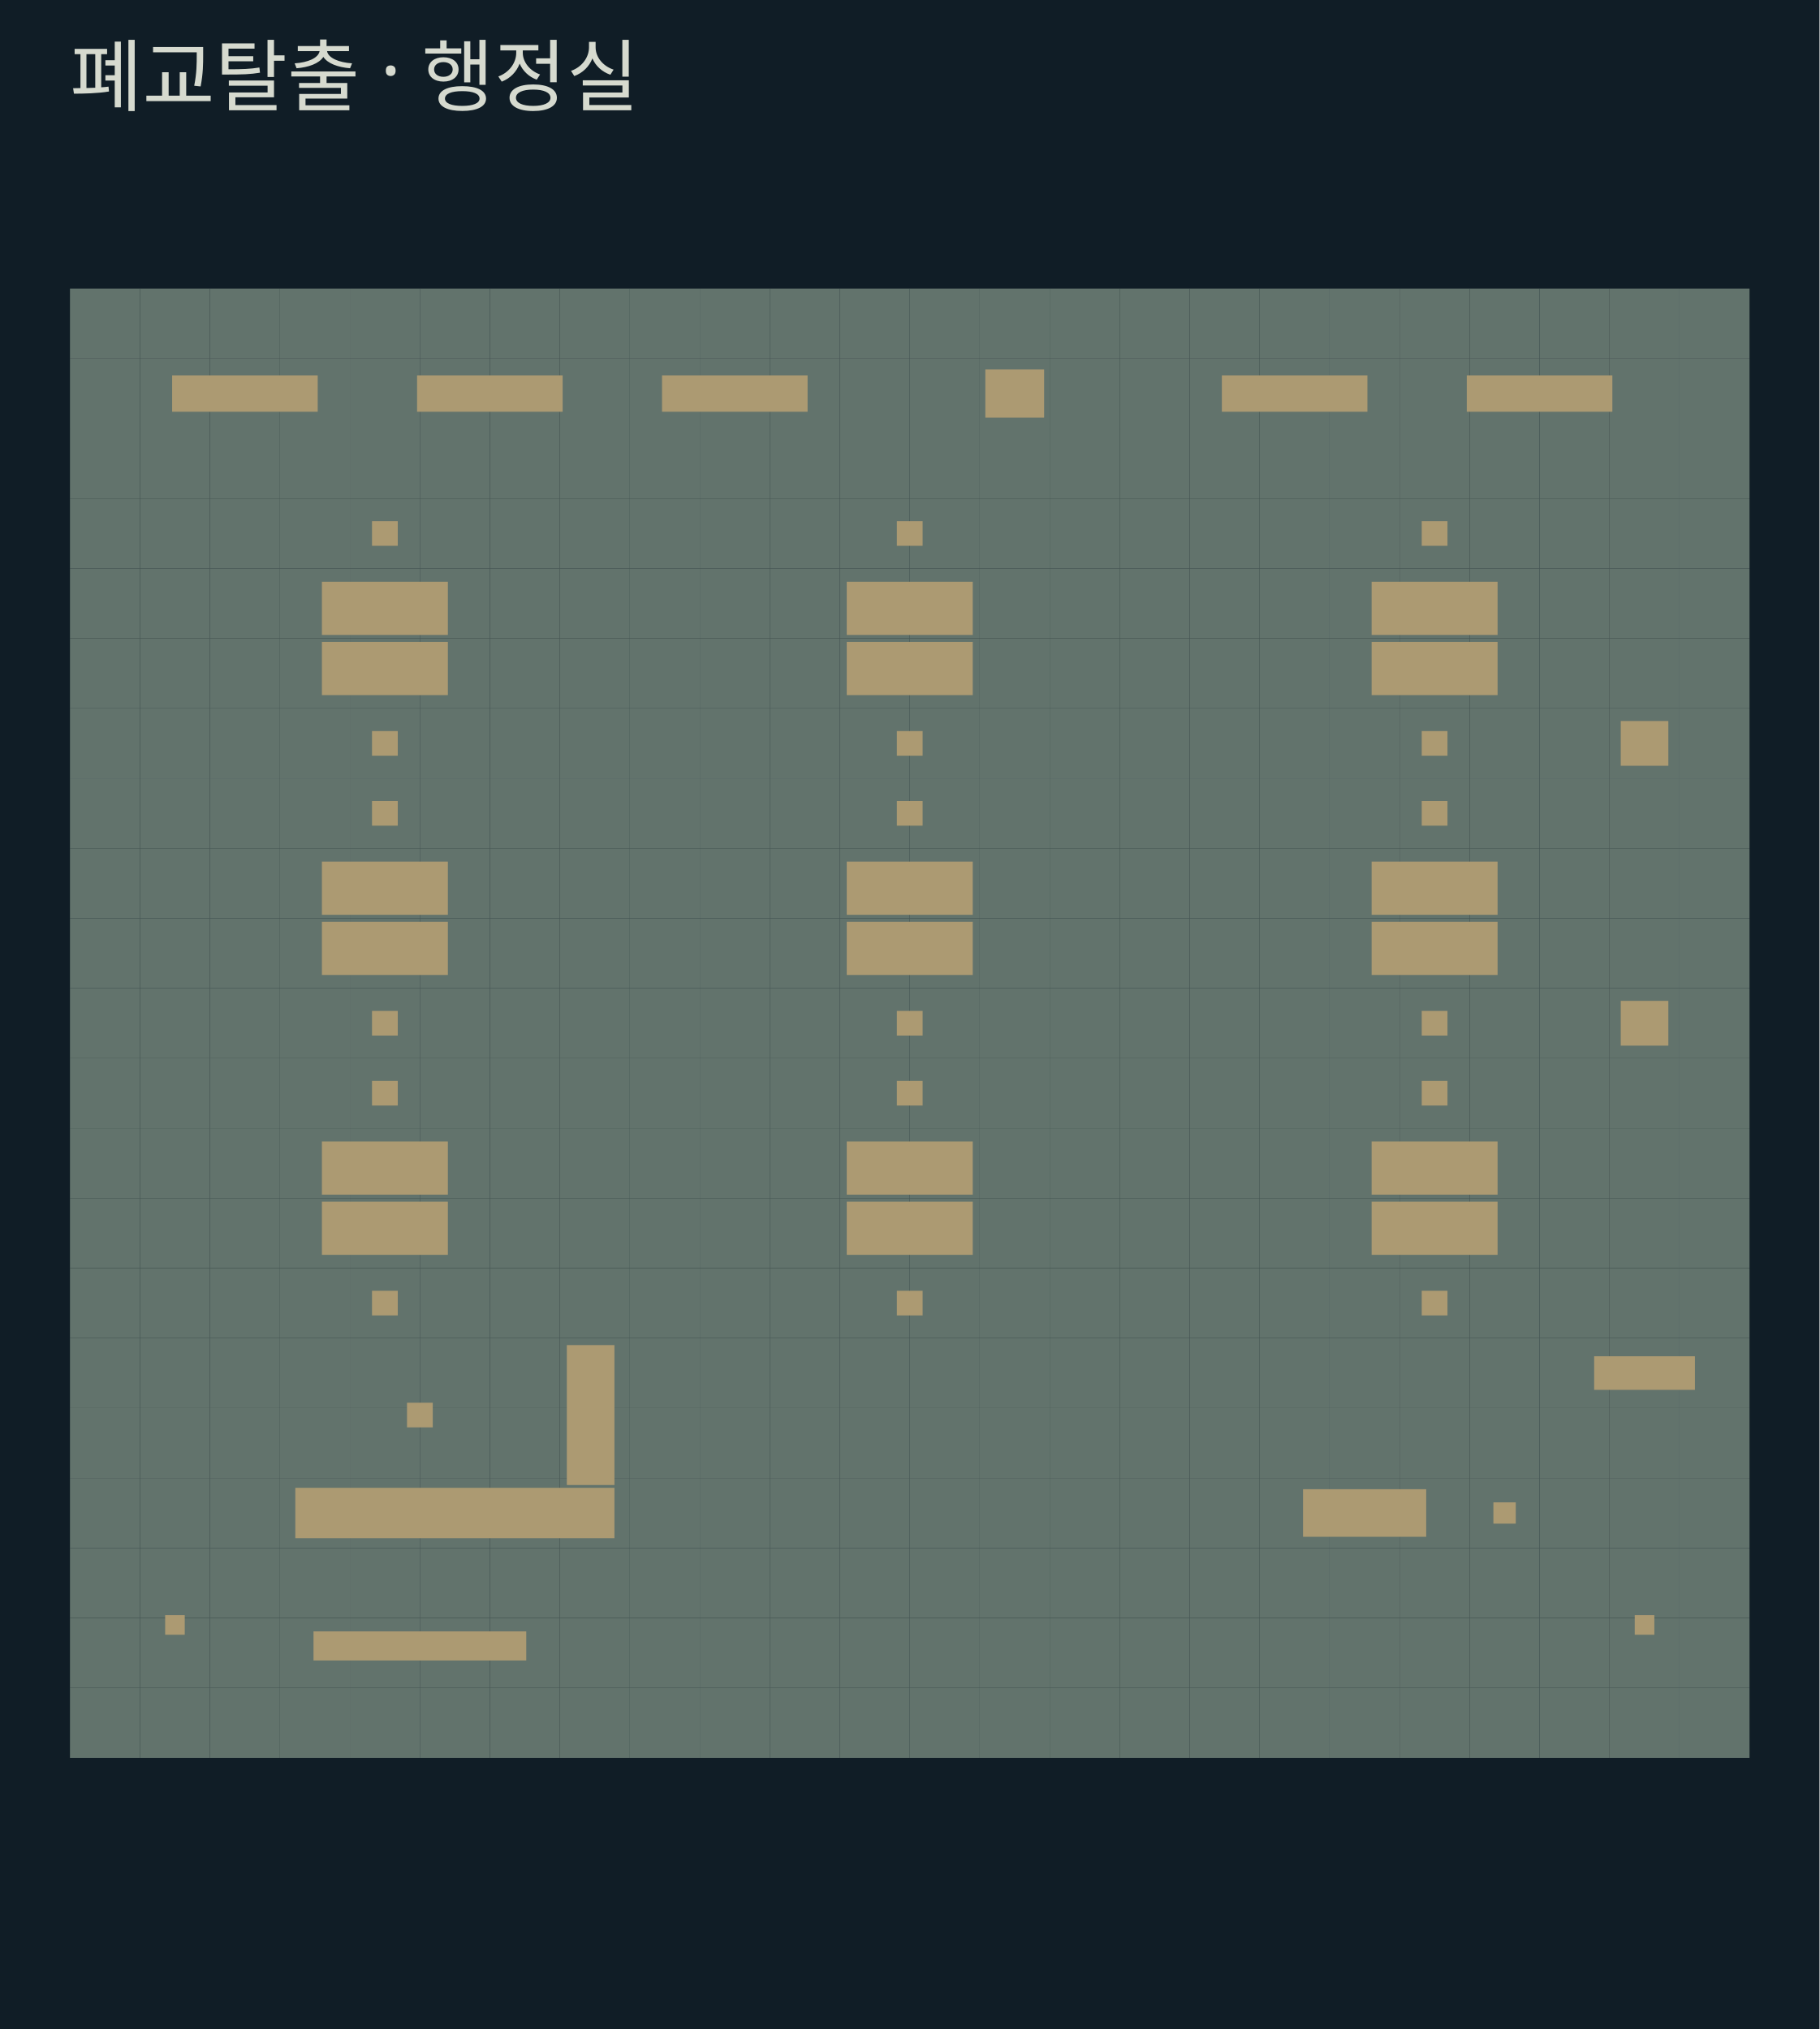
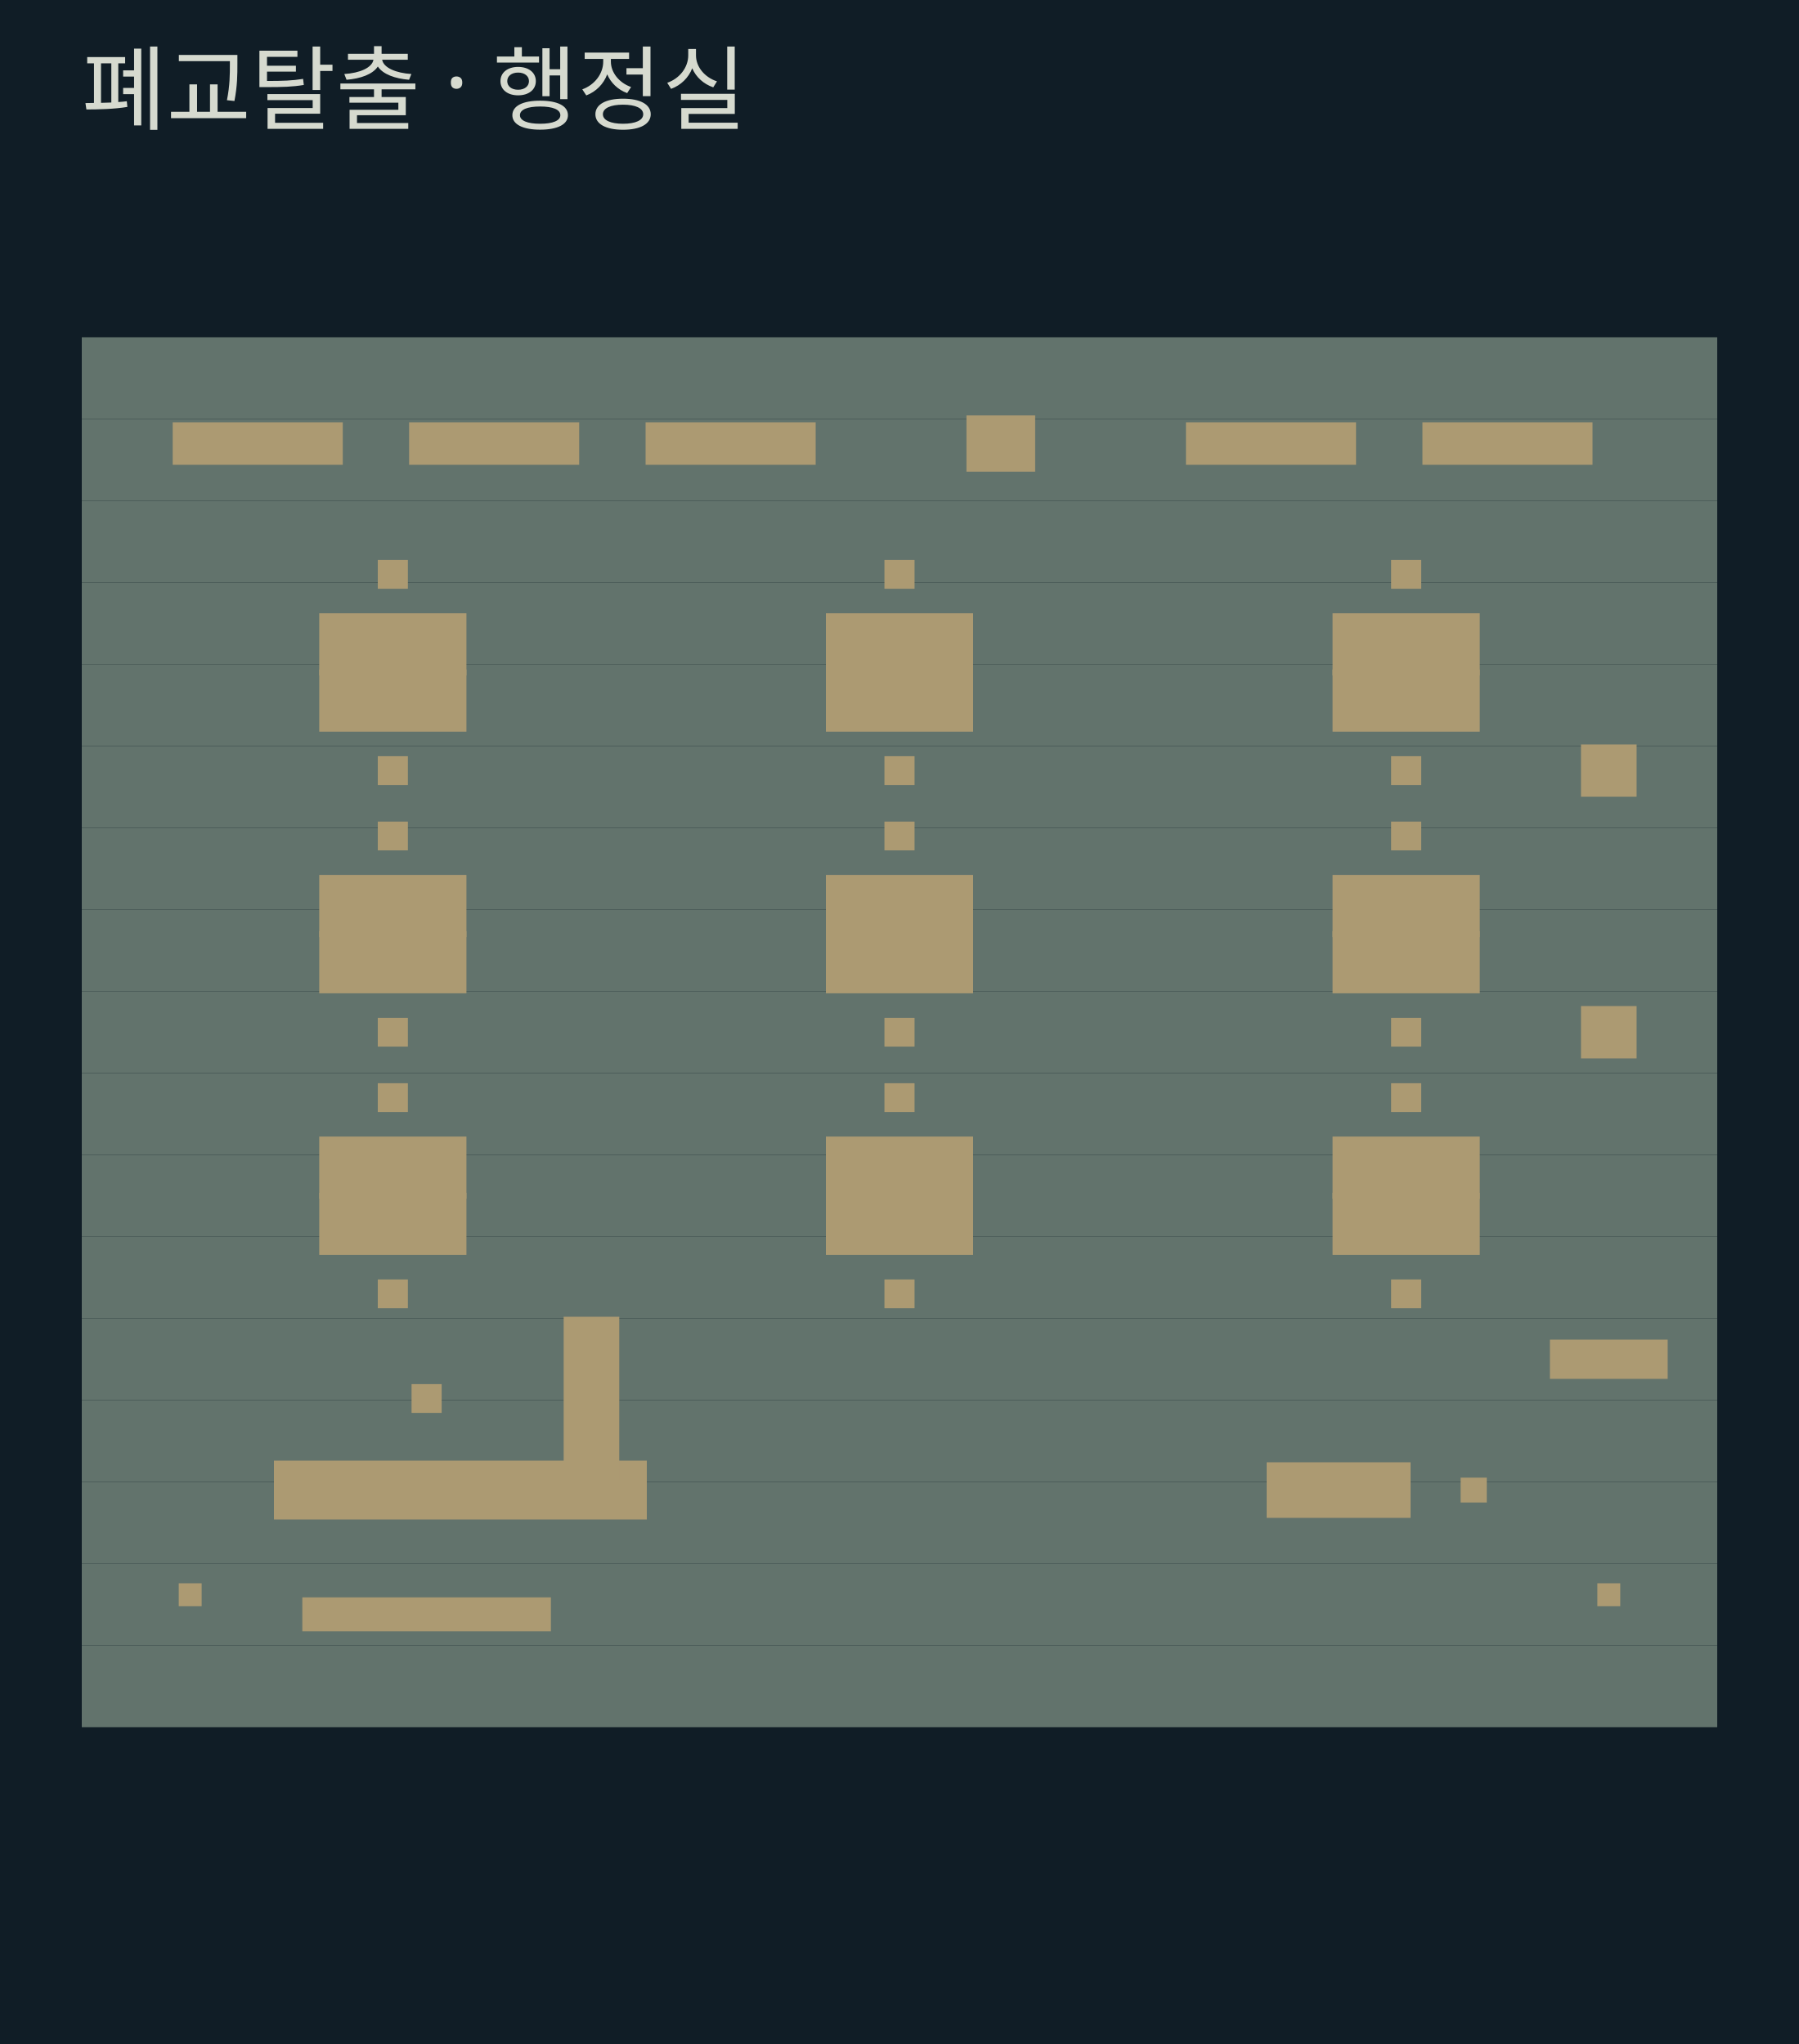
- <svg xmlns="http://www.w3.org/2000/svg" viewBox="0 0 416 464">
-   <rect width="416" height="464" fill="#101d26" />
+ <svg xmlns="http://www.w3.org/2000/svg" viewBox="0 0 352 400">
+   <rect width="352" height="400" fill="#101d26" />
  <style>text{font:10px sans-serif;fill:#d6dacf}</style>
  <text x="16" y="24" style="font-size:18px">폐교탈출 · 행정실</text>
-   <rect x="16" y="386" width="16" height="16" fill="#62736c" />
-   <rect x="16" y="370" width="16" height="16" fill="#62736c" />
-   <rect x="16" y="354" width="16" height="16" fill="#62736c" />
-   <rect x="16" y="338" width="16" height="16" fill="#62736c" />
  <rect x="16" y="322" width="16" height="16" fill="#62736c" />
  <rect x="16" y="306" width="16" height="16" fill="#62736c" />
  <rect x="16" y="290" width="16" height="16" fill="#62736c" />
  <rect x="16" y="274" width="16" height="16" fill="#62736c" />
  <rect x="16" y="258" width="16" height="16" fill="#62736c" />
  <rect x="16" y="242" width="16" height="16" fill="#62736c" />
  <rect x="16" y="226" width="16" height="16" fill="#62736c" />
  <rect x="16" y="210" width="16" height="16" fill="#62736c" />
  <rect x="16" y="194" width="16" height="16" fill="#62736c" />
  <rect x="16" y="178" width="16" height="16" fill="#62736c" />
  <rect x="16" y="162" width="16" height="16" fill="#62736c" />
  <rect x="16" y="146" width="16" height="16" fill="#62736c" />
  <rect x="16" y="130" width="16" height="16" fill="#62736c" />
  <rect x="16" y="114" width="16" height="16" fill="#62736c" />
  <rect x="16" y="98" width="16" height="16" fill="#62736c" />
  <rect x="16" y="82" width="16" height="16" fill="#62736c" />
  <rect x="16" y="66" width="16" height="16" fill="#62736c" />
-   <rect x="32" y="386" width="16" height="16" fill="#62736c" />
-   <rect x="32" y="370" width="16" height="16" fill="#62736c" />
-   <rect x="32" y="354" width="16" height="16" fill="#62736c" />
-   <rect x="32" y="338" width="16" height="16" fill="#62736c" />
  <rect x="32" y="322" width="16" height="16" fill="#62736c" />
  <rect x="32" y="306" width="16" height="16" fill="#62736c" />
  <rect x="32" y="290" width="16" height="16" fill="#62736c" />
  <rect x="32" y="274" width="16" height="16" fill="#62736c" />
  <rect x="32" y="258" width="16" height="16" fill="#62736c" />
  <rect x="32" y="242" width="16" height="16" fill="#62736c" />
  <rect x="32" y="226" width="16" height="16" fill="#62736c" />
  <rect x="32" y="210" width="16" height="16" fill="#62736c" />
  <rect x="32" y="194" width="16" height="16" fill="#62736c" />
  <rect x="32" y="178" width="16" height="16" fill="#62736c" />
  <rect x="32" y="162" width="16" height="16" fill="#62736c" />
  <rect x="32" y="146" width="16" height="16" fill="#62736c" />
  <rect x="32" y="130" width="16" height="16" fill="#62736c" />
  <rect x="32" y="114" width="16" height="16" fill="#62736c" />
  <rect x="32" y="98" width="16" height="16" fill="#62736c" />
  <rect x="32" y="82" width="16" height="16" fill="#62736c" />
  <rect x="32" y="66" width="16" height="16" fill="#62736c" />
-   <rect x="48" y="386" width="16" height="16" fill="#62736c" />
-   <rect x="48" y="370" width="16" height="16" fill="#62736c" />
-   <rect x="48" y="354" width="16" height="16" fill="#62736c" />
-   <rect x="48" y="338" width="16" height="16" fill="#62736c" />
  <rect x="48" y="322" width="16" height="16" fill="#62736c" />
  <rect x="48" y="306" width="16" height="16" fill="#62736c" />
  <rect x="48" y="290" width="16" height="16" fill="#62736c" />
  <rect x="48" y="274" width="16" height="16" fill="#62736c" />
  <rect x="48" y="258" width="16" height="16" fill="#62736c" />
  <rect x="48" y="242" width="16" height="16" fill="#62736c" />
  <rect x="48" y="226" width="16" height="16" fill="#62736c" />
  <rect x="48" y="210" width="16" height="16" fill="#62736c" />
  <rect x="48" y="194" width="16" height="16" fill="#62736c" />
  <rect x="48" y="178" width="16" height="16" fill="#62736c" />
  <rect x="48" y="162" width="16" height="16" fill="#62736c" />
  <rect x="48" y="146" width="16" height="16" fill="#62736c" />
  <rect x="48" y="130" width="16" height="16" fill="#62736c" />
  <rect x="48" y="114" width="16" height="16" fill="#62736c" />
  <rect x="48" y="98" width="16" height="16" fill="#62736c" />
  <rect x="48" y="82" width="16" height="16" fill="#62736c" />
  <rect x="48" y="66" width="16" height="16" fill="#62736c" />
-   <rect x="64" y="386" width="16" height="16" fill="#62736c" />
-   <rect x="64" y="370" width="16" height="16" fill="#62736c" />
-   <rect x="64" y="354" width="16" height="16" fill="#62736c" />
-   <rect x="64" y="338" width="16" height="16" fill="#62736c" />
  <rect x="64" y="322" width="16" height="16" fill="#62736c" />
  <rect x="64" y="306" width="16" height="16" fill="#62736c" />
  <rect x="64" y="290" width="16" height="16" fill="#62736c" />
  <rect x="64" y="274" width="16" height="16" fill="#62736c" />
  <rect x="64" y="258" width="16" height="16" fill="#62736c" />
  <rect x="64" y="242" width="16" height="16" fill="#62736c" />
  <rect x="64" y="226" width="16" height="16" fill="#62736c" />
  <rect x="64" y="210" width="16" height="16" fill="#62736c" />
  <rect x="64" y="194" width="16" height="16" fill="#62736c" />
  <rect x="64" y="178" width="16" height="16" fill="#62736c" />
  <rect x="64" y="162" width="16" height="16" fill="#62736c" />
  <rect x="64" y="146" width="16" height="16" fill="#62736c" />
  <rect x="64" y="130" width="16" height="16" fill="#62736c" />
  <rect x="64" y="114" width="16" height="16" fill="#62736c" />
  <rect x="64" y="98" width="16" height="16" fill="#62736c" />
  <rect x="64" y="82" width="16" height="16" fill="#62736c" />
  <rect x="64" y="66" width="16" height="16" fill="#62736c" />
-   <rect x="80" y="386" width="16" height="16" fill="#62736c" />
-   <rect x="80" y="370" width="16" height="16" fill="#62736c" />
-   <rect x="80" y="354" width="16" height="16" fill="#62736c" />
-   <rect x="80" y="338" width="16" height="16" fill="#62736c" />
  <rect x="80" y="322" width="16" height="16" fill="#62736c" />
  <rect x="80" y="306" width="16" height="16" fill="#62736c" />
  <rect x="80" y="290" width="16" height="16" fill="#62736c" />
  <rect x="80" y="274" width="16" height="16" fill="#62736c" />
  <rect x="80" y="258" width="16" height="16" fill="#62736c" />
  <rect x="80" y="242" width="16" height="16" fill="#62736c" />
  <rect x="80" y="226" width="16" height="16" fill="#62736c" />
  <rect x="80" y="210" width="16" height="16" fill="#62736c" />
  <rect x="80" y="194" width="16" height="16" fill="#62736c" />
  <rect x="80" y="178" width="16" height="16" fill="#62736c" />
  <rect x="80" y="162" width="16" height="16" fill="#62736c" />
  <rect x="80" y="146" width="16" height="16" fill="#62736c" />
  <rect x="80" y="130" width="16" height="16" fill="#62736c" />
  <rect x="80" y="114" width="16" height="16" fill="#62736c" />
  <rect x="80" y="98" width="16" height="16" fill="#62736c" />
  <rect x="80" y="82" width="16" height="16" fill="#62736c" />
  <rect x="80" y="66" width="16" height="16" fill="#62736c" />
-   <rect x="96" y="386" width="16" height="16" fill="#62736c" />
-   <rect x="96" y="370" width="16" height="16" fill="#62736c" />
-   <rect x="96" y="354" width="16" height="16" fill="#62736c" />
-   <rect x="96" y="338" width="16" height="16" fill="#62736c" />
  <rect x="96" y="322" width="16" height="16" fill="#62736c" />
  <rect x="96" y="306" width="16" height="16" fill="#62736c" />
  <rect x="96" y="290" width="16" height="16" fill="#62736c" />
  <rect x="96" y="274" width="16" height="16" fill="#62736c" />
  <rect x="96" y="258" width="16" height="16" fill="#62736c" />
  <rect x="96" y="242" width="16" height="16" fill="#62736c" />
  <rect x="96" y="226" width="16" height="16" fill="#62736c" />
  <rect x="96" y="210" width="16" height="16" fill="#62736c" />
  <rect x="96" y="194" width="16" height="16" fill="#62736c" />
  <rect x="96" y="178" width="16" height="16" fill="#62736c" />
  <rect x="96" y="162" width="16" height="16" fill="#62736c" />
  <rect x="96" y="146" width="16" height="16" fill="#62736c" />
  <rect x="96" y="130" width="16" height="16" fill="#62736c" />
  <rect x="96" y="114" width="16" height="16" fill="#62736c" />
  <rect x="96" y="98" width="16" height="16" fill="#62736c" />
  <rect x="96" y="82" width="16" height="16" fill="#62736c" />
  <rect x="96" y="66" width="16" height="16" fill="#62736c" />
-   <rect x="112" y="386" width="16" height="16" fill="#62736c" />
-   <rect x="112" y="370" width="16" height="16" fill="#62736c" />
-   <rect x="112" y="354" width="16" height="16" fill="#62736c" />
-   <rect x="112" y="338" width="16" height="16" fill="#62736c" />
  <rect x="112" y="322" width="16" height="16" fill="#62736c" />
  <rect x="112" y="306" width="16" height="16" fill="#62736c" />
  <rect x="112" y="290" width="16" height="16" fill="#62736c" />
  <rect x="112" y="274" width="16" height="16" fill="#62736c" />
  <rect x="112" y="258" width="16" height="16" fill="#62736c" />
  <rect x="112" y="242" width="16" height="16" fill="#62736c" />
  <rect x="112" y="226" width="16" height="16" fill="#62736c" />
  <rect x="112" y="210" width="16" height="16" fill="#62736c" />
  <rect x="112" y="194" width="16" height="16" fill="#62736c" />
  <rect x="112" y="178" width="16" height="16" fill="#62736c" />
  <rect x="112" y="162" width="16" height="16" fill="#62736c" />
  <rect x="112" y="146" width="16" height="16" fill="#62736c" />
  <rect x="112" y="130" width="16" height="16" fill="#62736c" />
  <rect x="112" y="114" width="16" height="16" fill="#62736c" />
  <rect x="112" y="98" width="16" height="16" fill="#62736c" />
  <rect x="112" y="82" width="16" height="16" fill="#62736c" />
  <rect x="112" y="66" width="16" height="16" fill="#62736c" />
-   <rect x="128" y="386" width="16" height="16" fill="#62736c" />
-   <rect x="128" y="370" width="16" height="16" fill="#62736c" />
-   <rect x="128" y="354" width="16" height="16" fill="#62736c" />
-   <rect x="128" y="338" width="16" height="16" fill="#62736c" />
  <rect x="128" y="322" width="16" height="16" fill="#62736c" />
  <rect x="128" y="306" width="16" height="16" fill="#62736c" />
  <rect x="128" y="290" width="16" height="16" fill="#62736c" />
  <rect x="128" y="274" width="16" height="16" fill="#62736c" />
  <rect x="128" y="258" width="16" height="16" fill="#62736c" />
  <rect x="128" y="242" width="16" height="16" fill="#62736c" />
  <rect x="128" y="226" width="16" height="16" fill="#62736c" />
  <rect x="128" y="210" width="16" height="16" fill="#62736c" />
  <rect x="128" y="194" width="16" height="16" fill="#62736c" />
  <rect x="128" y="178" width="16" height="16" fill="#62736c" />
  <rect x="128" y="162" width="16" height="16" fill="#62736c" />
  <rect x="128" y="146" width="16" height="16" fill="#62736c" />
  <rect x="128" y="130" width="16" height="16" fill="#62736c" />
  <rect x="128" y="114" width="16" height="16" fill="#62736c" />
  <rect x="128" y="98" width="16" height="16" fill="#62736c" />
  <rect x="128" y="82" width="16" height="16" fill="#62736c" />
  <rect x="128" y="66" width="16" height="16" fill="#62736c" />
-   <rect x="144" y="386" width="16" height="16" fill="#62736c" />
-   <rect x="144" y="370" width="16" height="16" fill="#62736c" />
-   <rect x="144" y="354" width="16" height="16" fill="#62736c" />
-   <rect x="144" y="338" width="16" height="16" fill="#62736c" />
  <rect x="144" y="322" width="16" height="16" fill="#62736c" />
  <rect x="144" y="306" width="16" height="16" fill="#62736c" />
  <rect x="144" y="290" width="16" height="16" fill="#62736c" />
  <rect x="144" y="274" width="16" height="16" fill="#62736c" />
  <rect x="144" y="258" width="16" height="16" fill="#62736c" />
  <rect x="144" y="242" width="16" height="16" fill="#62736c" />
  <rect x="144" y="226" width="16" height="16" fill="#62736c" />
  <rect x="144" y="210" width="16" height="16" fill="#62736c" />
  <rect x="144" y="194" width="16" height="16" fill="#62736c" />
  <rect x="144" y="178" width="16" height="16" fill="#62736c" />
  <rect x="144" y="162" width="16" height="16" fill="#62736c" />
  <rect x="144" y="146" width="16" height="16" fill="#62736c" />
  <rect x="144" y="130" width="16" height="16" fill="#62736c" />
  <rect x="144" y="114" width="16" height="16" fill="#62736c" />
  <rect x="144" y="98" width="16" height="16" fill="#62736c" />
  <rect x="144" y="82" width="16" height="16" fill="#62736c" />
  <rect x="144" y="66" width="16" height="16" fill="#62736c" />
-   <rect x="160" y="386" width="16" height="16" fill="#62736c" />
-   <rect x="160" y="370" width="16" height="16" fill="#62736c" />
-   <rect x="160" y="354" width="16" height="16" fill="#62736c" />
-   <rect x="160" y="338" width="16" height="16" fill="#62736c" />
  <rect x="160" y="322" width="16" height="16" fill="#62736c" />
  <rect x="160" y="306" width="16" height="16" fill="#62736c" />
  <rect x="160" y="290" width="16" height="16" fill="#62736c" />
  <rect x="160" y="274" width="16" height="16" fill="#62736c" />
  <rect x="160" y="258" width="16" height="16" fill="#62736c" />
  <rect x="160" y="242" width="16" height="16" fill="#62736c" />
  <rect x="160" y="226" width="16" height="16" fill="#62736c" />
  <rect x="160" y="210" width="16" height="16" fill="#62736c" />
  <rect x="160" y="194" width="16" height="16" fill="#62736c" />
  <rect x="160" y="178" width="16" height="16" fill="#62736c" />
  <rect x="160" y="162" width="16" height="16" fill="#62736c" />
  <rect x="160" y="146" width="16" height="16" fill="#62736c" />
  <rect x="160" y="130" width="16" height="16" fill="#62736c" />
  <rect x="160" y="114" width="16" height="16" fill="#62736c" />
  <rect x="160" y="98" width="16" height="16" fill="#62736c" />
  <rect x="160" y="82" width="16" height="16" fill="#62736c" />
  <rect x="160" y="66" width="16" height="16" fill="#62736c" />
-   <rect x="176" y="386" width="16" height="16" fill="#62736c" />
-   <rect x="176" y="370" width="16" height="16" fill="#62736c" />
-   <rect x="176" y="354" width="16" height="16" fill="#62736c" />
-   <rect x="176" y="338" width="16" height="16" fill="#62736c" />
  <rect x="176" y="322" width="16" height="16" fill="#62736c" />
  <rect x="176" y="306" width="16" height="16" fill="#62736c" />
  <rect x="176" y="290" width="16" height="16" fill="#62736c" />
  <rect x="176" y="274" width="16" height="16" fill="#62736c" />
  <rect x="176" y="258" width="16" height="16" fill="#62736c" />
  <rect x="176" y="242" width="16" height="16" fill="#62736c" />
  <rect x="176" y="226" width="16" height="16" fill="#62736c" />
  <rect x="176" y="210" width="16" height="16" fill="#62736c" />
  <rect x="176" y="194" width="16" height="16" fill="#62736c" />
  <rect x="176" y="178" width="16" height="16" fill="#62736c" />
  <rect x="176" y="162" width="16" height="16" fill="#62736c" />
  <rect x="176" y="146" width="16" height="16" fill="#62736c" />
  <rect x="176" y="130" width="16" height="16" fill="#62736c" />
  <rect x="176" y="114" width="16" height="16" fill="#62736c" />
  <rect x="176" y="98" width="16" height="16" fill="#62736c" />
  <rect x="176" y="82" width="16" height="16" fill="#62736c" />
  <rect x="176" y="66" width="16" height="16" fill="#62736c" />
-   <rect x="192" y="386" width="16" height="16" fill="#62736c" />
-   <rect x="192" y="370" width="16" height="16" fill="#62736c" />
-   <rect x="192" y="354" width="16" height="16" fill="#62736c" />
-   <rect x="192" y="338" width="16" height="16" fill="#62736c" />
  <rect x="192" y="322" width="16" height="16" fill="#62736c" />
  <rect x="192" y="306" width="16" height="16" fill="#62736c" />
  <rect x="192" y="290" width="16" height="16" fill="#62736c" />
  <rect x="192" y="274" width="16" height="16" fill="#62736c" />
  <rect x="192" y="258" width="16" height="16" fill="#62736c" />
  <rect x="192" y="242" width="16" height="16" fill="#62736c" />
  <rect x="192" y="226" width="16" height="16" fill="#62736c" />
  <rect x="192" y="210" width="16" height="16" fill="#62736c" />
  <rect x="192" y="194" width="16" height="16" fill="#62736c" />
  <rect x="192" y="178" width="16" height="16" fill="#62736c" />
  <rect x="192" y="162" width="16" height="16" fill="#62736c" />
  <rect x="192" y="146" width="16" height="16" fill="#62736c" />
  <rect x="192" y="130" width="16" height="16" fill="#62736c" />
  <rect x="192" y="114" width="16" height="16" fill="#62736c" />
  <rect x="192" y="98" width="16" height="16" fill="#62736c" />
  <rect x="192" y="82" width="16" height="16" fill="#62736c" />
  <rect x="192" y="66" width="16" height="16" fill="#62736c" />
-   <rect x="208" y="386" width="16" height="16" fill="#62736c" />
-   <rect x="208" y="370" width="16" height="16" fill="#62736c" />
-   <rect x="208" y="354" width="16" height="16" fill="#62736c" />
-   <rect x="208" y="338" width="16" height="16" fill="#62736c" />
  <rect x="208" y="322" width="16" height="16" fill="#62736c" />
  <rect x="208" y="306" width="16" height="16" fill="#62736c" />
  <rect x="208" y="290" width="16" height="16" fill="#62736c" />
  <rect x="208" y="274" width="16" height="16" fill="#62736c" />
  <rect x="208" y="258" width="16" height="16" fill="#62736c" />
  <rect x="208" y="242" width="16" height="16" fill="#62736c" />
  <rect x="208" y="226" width="16" height="16" fill="#62736c" />
  <rect x="208" y="210" width="16" height="16" fill="#62736c" />
  <rect x="208" y="194" width="16" height="16" fill="#62736c" />
  <rect x="208" y="178" width="16" height="16" fill="#62736c" />
  <rect x="208" y="162" width="16" height="16" fill="#62736c" />
  <rect x="208" y="146" width="16" height="16" fill="#62736c" />
  <rect x="208" y="130" width="16" height="16" fill="#62736c" />
  <rect x="208" y="114" width="16" height="16" fill="#62736c" />
  <rect x="208" y="98" width="16" height="16" fill="#62736c" />
  <rect x="208" y="82" width="16" height="16" fill="#62736c" />
  <rect x="208" y="66" width="16" height="16" fill="#62736c" />
-   <rect x="224" y="386" width="16" height="16" fill="#62736c" />
-   <rect x="224" y="370" width="16" height="16" fill="#62736c" />
-   <rect x="224" y="354" width="16" height="16" fill="#62736c" />
-   <rect x="224" y="338" width="16" height="16" fill="#62736c" />
  <rect x="224" y="322" width="16" height="16" fill="#62736c" />
  <rect x="224" y="306" width="16" height="16" fill="#62736c" />
  <rect x="224" y="290" width="16" height="16" fill="#62736c" />
  <rect x="224" y="274" width="16" height="16" fill="#62736c" />
  <rect x="224" y="258" width="16" height="16" fill="#62736c" />
  <rect x="224" y="242" width="16" height="16" fill="#62736c" />
  <rect x="224" y="226" width="16" height="16" fill="#62736c" />
  <rect x="224" y="210" width="16" height="16" fill="#62736c" />
  <rect x="224" y="194" width="16" height="16" fill="#62736c" />
  <rect x="224" y="178" width="16" height="16" fill="#62736c" />
  <rect x="224" y="162" width="16" height="16" fill="#62736c" />
  <rect x="224" y="146" width="16" height="16" fill="#62736c" />
  <rect x="224" y="130" width="16" height="16" fill="#62736c" />
  <rect x="224" y="114" width="16" height="16" fill="#62736c" />
  <rect x="224" y="98" width="16" height="16" fill="#62736c" />
  <rect x="224" y="82" width="16" height="16" fill="#62736c" />
  <rect x="224" y="66" width="16" height="16" fill="#62736c" />
-   <rect x="240" y="386" width="16" height="16" fill="#62736c" />
-   <rect x="240" y="370" width="16" height="16" fill="#62736c" />
-   <rect x="240" y="354" width="16" height="16" fill="#62736c" />
-   <rect x="240" y="338" width="16" height="16" fill="#62736c" />
  <rect x="240" y="322" width="16" height="16" fill="#62736c" />
  <rect x="240" y="306" width="16" height="16" fill="#62736c" />
  <rect x="240" y="290" width="16" height="16" fill="#62736c" />
  <rect x="240" y="274" width="16" height="16" fill="#62736c" />
  <rect x="240" y="258" width="16" height="16" fill="#62736c" />
  <rect x="240" y="242" width="16" height="16" fill="#62736c" />
  <rect x="240" y="226" width="16" height="16" fill="#62736c" />
  <rect x="240" y="210" width="16" height="16" fill="#62736c" />
  <rect x="240" y="194" width="16" height="16" fill="#62736c" />
  <rect x="240" y="178" width="16" height="16" fill="#62736c" />
  <rect x="240" y="162" width="16" height="16" fill="#62736c" />
  <rect x="240" y="146" width="16" height="16" fill="#62736c" />
  <rect x="240" y="130" width="16" height="16" fill="#62736c" />
  <rect x="240" y="114" width="16" height="16" fill="#62736c" />
  <rect x="240" y="98" width="16" height="16" fill="#62736c" />
  <rect x="240" y="82" width="16" height="16" fill="#62736c" />
  <rect x="240" y="66" width="16" height="16" fill="#62736c" />
-   <rect x="256" y="386" width="16" height="16" fill="#62736c" />
-   <rect x="256" y="370" width="16" height="16" fill="#62736c" />
-   <rect x="256" y="354" width="16" height="16" fill="#62736c" />
-   <rect x="256" y="338" width="16" height="16" fill="#62736c" />
  <rect x="256" y="322" width="16" height="16" fill="#62736c" />
  <rect x="256" y="306" width="16" height="16" fill="#62736c" />
  <rect x="256" y="290" width="16" height="16" fill="#62736c" />
  <rect x="256" y="274" width="16" height="16" fill="#62736c" />
  <rect x="256" y="258" width="16" height="16" fill="#62736c" />
  <rect x="256" y="242" width="16" height="16" fill="#62736c" />
  <rect x="256" y="226" width="16" height="16" fill="#62736c" />
  <rect x="256" y="210" width="16" height="16" fill="#62736c" />
  <rect x="256" y="194" width="16" height="16" fill="#62736c" />
  <rect x="256" y="178" width="16" height="16" fill="#62736c" />
  <rect x="256" y="162" width="16" height="16" fill="#62736c" />
  <rect x="256" y="146" width="16" height="16" fill="#62736c" />
  <rect x="256" y="130" width="16" height="16" fill="#62736c" />
  <rect x="256" y="114" width="16" height="16" fill="#62736c" />
  <rect x="256" y="98" width="16" height="16" fill="#62736c" />
  <rect x="256" y="82" width="16" height="16" fill="#62736c" />
  <rect x="256" y="66" width="16" height="16" fill="#62736c" />
-   <rect x="272" y="386" width="16" height="16" fill="#62736c" />
-   <rect x="272" y="370" width="16" height="16" fill="#62736c" />
-   <rect x="272" y="354" width="16" height="16" fill="#62736c" />
-   <rect x="272" y="338" width="16" height="16" fill="#62736c" />
  <rect x="272" y="322" width="16" height="16" fill="#62736c" />
  <rect x="272" y="306" width="16" height="16" fill="#62736c" />
  <rect x="272" y="290" width="16" height="16" fill="#62736c" />
  <rect x="272" y="274" width="16" height="16" fill="#62736c" />
  <rect x="272" y="258" width="16" height="16" fill="#62736c" />
  <rect x="272" y="242" width="16" height="16" fill="#62736c" />
  <rect x="272" y="226" width="16" height="16" fill="#62736c" />
  <rect x="272" y="210" width="16" height="16" fill="#62736c" />
  <rect x="272" y="194" width="16" height="16" fill="#62736c" />
  <rect x="272" y="178" width="16" height="16" fill="#62736c" />
  <rect x="272" y="162" width="16" height="16" fill="#62736c" />
  <rect x="272" y="146" width="16" height="16" fill="#62736c" />
  <rect x="272" y="130" width="16" height="16" fill="#62736c" />
  <rect x="272" y="114" width="16" height="16" fill="#62736c" />
  <rect x="272" y="98" width="16" height="16" fill="#62736c" />
  <rect x="272" y="82" width="16" height="16" fill="#62736c" />
  <rect x="272" y="66" width="16" height="16" fill="#62736c" />
-   <rect x="288" y="386" width="16" height="16" fill="#62736c" />
-   <rect x="288" y="370" width="16" height="16" fill="#62736c" />
-   <rect x="288" y="354" width="16" height="16" fill="#62736c" />
-   <rect x="288" y="338" width="16" height="16" fill="#62736c" />
  <rect x="288" y="322" width="16" height="16" fill="#62736c" />
  <rect x="288" y="306" width="16" height="16" fill="#62736c" />
  <rect x="288" y="290" width="16" height="16" fill="#62736c" />
  <rect x="288" y="274" width="16" height="16" fill="#62736c" />
  <rect x="288" y="258" width="16" height="16" fill="#62736c" />
  <rect x="288" y="242" width="16" height="16" fill="#62736c" />
  <rect x="288" y="226" width="16" height="16" fill="#62736c" />
  <rect x="288" y="210" width="16" height="16" fill="#62736c" />
  <rect x="288" y="194" width="16" height="16" fill="#62736c" />
  <rect x="288" y="178" width="16" height="16" fill="#62736c" />
  <rect x="288" y="162" width="16" height="16" fill="#62736c" />
  <rect x="288" y="146" width="16" height="16" fill="#62736c" />
  <rect x="288" y="130" width="16" height="16" fill="#62736c" />
  <rect x="288" y="114" width="16" height="16" fill="#62736c" />
  <rect x="288" y="98" width="16" height="16" fill="#62736c" />
  <rect x="288" y="82" width="16" height="16" fill="#62736c" />
  <rect x="288" y="66" width="16" height="16" fill="#62736c" />
-   <rect x="304" y="386" width="16" height="16" fill="#62736c" />
-   <rect x="304" y="370" width="16" height="16" fill="#62736c" />
-   <rect x="304" y="354" width="16" height="16" fill="#62736c" />
-   <rect x="304" y="338" width="16" height="16" fill="#62736c" />
  <rect x="304" y="322" width="16" height="16" fill="#62736c" />
  <rect x="304" y="306" width="16" height="16" fill="#62736c" />
  <rect x="304" y="290" width="16" height="16" fill="#62736c" />
  <rect x="304" y="274" width="16" height="16" fill="#62736c" />
  <rect x="304" y="258" width="16" height="16" fill="#62736c" />
  <rect x="304" y="242" width="16" height="16" fill="#62736c" />
  <rect x="304" y="226" width="16" height="16" fill="#62736c" />
  <rect x="304" y="210" width="16" height="16" fill="#62736c" />
  <rect x="304" y="194" width="16" height="16" fill="#62736c" />
  <rect x="304" y="178" width="16" height="16" fill="#62736c" />
  <rect x="304" y="162" width="16" height="16" fill="#62736c" />
  <rect x="304" y="146" width="16" height="16" fill="#62736c" />
  <rect x="304" y="130" width="16" height="16" fill="#62736c" />
  <rect x="304" y="114" width="16" height="16" fill="#62736c" />
  <rect x="304" y="98" width="16" height="16" fill="#62736c" />
  <rect x="304" y="82" width="16" height="16" fill="#62736c" />
  <rect x="304" y="66" width="16" height="16" fill="#62736c" />
-   <rect x="320" y="386" width="16" height="16" fill="#62736c" />
-   <rect x="320" y="370" width="16" height="16" fill="#62736c" />
-   <rect x="320" y="354" width="16" height="16" fill="#62736c" />
-   <rect x="320" y="338" width="16" height="16" fill="#62736c" />
  <rect x="320" y="322" width="16" height="16" fill="#62736c" />
  <rect x="320" y="306" width="16" height="16" fill="#62736c" />
  <rect x="320" y="290" width="16" height="16" fill="#62736c" />
  <rect x="320" y="274" width="16" height="16" fill="#62736c" />
  <rect x="320" y="258" width="16" height="16" fill="#62736c" />
  <rect x="320" y="242" width="16" height="16" fill="#62736c" />
  <rect x="320" y="226" width="16" height="16" fill="#62736c" />
  <rect x="320" y="210" width="16" height="16" fill="#62736c" />
  <rect x="320" y="194" width="16" height="16" fill="#62736c" />
  <rect x="320" y="178" width="16" height="16" fill="#62736c" />
  <rect x="320" y="162" width="16" height="16" fill="#62736c" />
  <rect x="320" y="146" width="16" height="16" fill="#62736c" />
  <rect x="320" y="130" width="16" height="16" fill="#62736c" />
  <rect x="320" y="114" width="16" height="16" fill="#62736c" />
  <rect x="320" y="98" width="16" height="16" fill="#62736c" />
  <rect x="320" y="82" width="16" height="16" fill="#62736c" />
  <rect x="320" y="66" width="16" height="16" fill="#62736c" />
-   <rect x="336" y="386" width="16" height="16" fill="#62736c" />
-   <rect x="336" y="370" width="16" height="16" fill="#62736c" />
-   <rect x="336" y="354" width="16" height="16" fill="#62736c" />
-   <rect x="336" y="338" width="16" height="16" fill="#62736c" />
-   <rect x="336" y="322" width="16" height="16" fill="#62736c" />
-   <rect x="336" y="306" width="16" height="16" fill="#62736c" />
-   <rect x="336" y="290" width="16" height="16" fill="#62736c" />
-   <rect x="336" y="274" width="16" height="16" fill="#62736c" />
-   <rect x="336" y="258" width="16" height="16" fill="#62736c" />
-   <rect x="336" y="242" width="16" height="16" fill="#62736c" />
-   <rect x="336" y="226" width="16" height="16" fill="#62736c" />
-   <rect x="336" y="210" width="16" height="16" fill="#62736c" />
-   <rect x="336" y="194" width="16" height="16" fill="#62736c" />
-   <rect x="336" y="178" width="16" height="16" fill="#62736c" />
-   <rect x="336" y="162" width="16" height="16" fill="#62736c" />
-   <rect x="336" y="146" width="16" height="16" fill="#62736c" />
-   <rect x="336" y="130" width="16" height="16" fill="#62736c" />
-   <rect x="336" y="114" width="16" height="16" fill="#62736c" />
-   <rect x="336" y="98" width="16" height="16" fill="#62736c" />
-   <rect x="336" y="82" width="16" height="16" fill="#62736c" />
-   <rect x="336" y="66" width="16" height="16" fill="#62736c" />
-   <rect x="352" y="386" width="16" height="16" fill="#62736c" />
-   <rect x="352" y="370" width="16" height="16" fill="#62736c" />
-   <rect x="352" y="354" width="16" height="16" fill="#62736c" />
-   <rect x="352" y="338" width="16" height="16" fill="#62736c" />
-   <rect x="352" y="322" width="16" height="16" fill="#62736c" />
-   <rect x="352" y="306" width="16" height="16" fill="#62736c" />
-   <rect x="352" y="290" width="16" height="16" fill="#62736c" />
-   <rect x="352" y="274" width="16" height="16" fill="#62736c" />
-   <rect x="352" y="258" width="16" height="16" fill="#62736c" />
-   <rect x="352" y="242" width="16" height="16" fill="#62736c" />
-   <rect x="352" y="226" width="16" height="16" fill="#62736c" />
-   <rect x="352" y="210" width="16" height="16" fill="#62736c" />
-   <rect x="352" y="194" width="16" height="16" fill="#62736c" />
-   <rect x="352" y="178" width="16" height="16" fill="#62736c" />
-   <rect x="352" y="162" width="16" height="16" fill="#62736c" />
-   <rect x="352" y="146" width="16" height="16" fill="#62736c" />
-   <rect x="352" y="130" width="16" height="16" fill="#62736c" />
-   <rect x="352" y="114" width="16" height="16" fill="#62736c" />
-   <rect x="352" y="98" width="16" height="16" fill="#62736c" />
-   <rect x="352" y="82" width="16" height="16" fill="#62736c" />
-   <rect x="352" y="66" width="16" height="16" fill="#62736c" />
-   <rect x="368" y="386" width="16" height="16" fill="#62736c" />
-   <rect x="368" y="370" width="16" height="16" fill="#62736c" />
-   <rect x="368" y="354" width="16" height="16" fill="#62736c" />
-   <rect x="368" y="338" width="16" height="16" fill="#62736c" />
-   <rect x="368" y="322" width="16" height="16" fill="#62736c" />
-   <rect x="368" y="306" width="16" height="16" fill="#62736c" />
-   <rect x="368" y="290" width="16" height="16" fill="#62736c" />
-   <rect x="368" y="274" width="16" height="16" fill="#62736c" />
-   <rect x="368" y="258" width="16" height="16" fill="#62736c" />
-   <rect x="368" y="242" width="16" height="16" fill="#62736c" />
-   <rect x="368" y="226" width="16" height="16" fill="#62736c" />
-   <rect x="368" y="210" width="16" height="16" fill="#62736c" />
-   <rect x="368" y="194" width="16" height="16" fill="#62736c" />
-   <rect x="368" y="178" width="16" height="16" fill="#62736c" />
-   <rect x="368" y="162" width="16" height="16" fill="#62736c" />
-   <rect x="368" y="146" width="16" height="16" fill="#62736c" />
-   <rect x="368" y="130" width="16" height="16" fill="#62736c" />
-   <rect x="368" y="114" width="16" height="16" fill="#62736c" />
-   <rect x="368" y="98" width="16" height="16" fill="#62736c" />
-   <rect x="368" y="82" width="16" height="16" fill="#62736c" />
-   <rect x="368" y="66" width="16" height="16" fill="#62736c" />
-   <rect x="384" y="386" width="16" height="16" fill="#62736c" />
-   <rect x="384" y="370" width="16" height="16" fill="#62736c" />
-   <rect x="384" y="354" width="16" height="16" fill="#62736c" />
-   <rect x="384" y="338" width="16" height="16" fill="#62736c" />
-   <rect x="384" y="322" width="16" height="16" fill="#62736c" />
-   <rect x="384" y="306" width="16" height="16" fill="#62736c" />
-   <rect x="384" y="290" width="16" height="16" fill="#62736c" />
-   <rect x="384" y="274" width="16" height="16" fill="#62736c" />
-   <rect x="384" y="258" width="16" height="16" fill="#62736c" />
-   <rect x="384" y="242" width="16" height="16" fill="#62736c" />
-   <rect x="384" y="226" width="16" height="16" fill="#62736c" />
-   <rect x="384" y="210" width="16" height="16" fill="#62736c" />
-   <rect x="384" y="194" width="16" height="16" fill="#62736c" />
-   <rect x="384" y="178" width="16" height="16" fill="#62736c" />
-   <rect x="384" y="162" width="16" height="16" fill="#62736c" />
-   <rect x="384" y="146" width="16" height="16" fill="#62736c" />
-   <rect x="384" y="130" width="16" height="16" fill="#62736c" />
-   <rect x="384" y="114" width="16" height="16" fill="#62736c" />
-   <rect x="384" y="98" width="16" height="16" fill="#62736c" />
-   <rect x="384" y="82" width="16" height="16" fill="#62736c" />
-   <rect x="384" y="66" width="16" height="16" fill="#62736c" />
-   <rect x="67.52" y="340.24" width="72.96" height="11.52" fill="#ac9a72" />
-   <rect x="129.6" y="307.6" width="10.88" height="32.0" fill="#ac9a72" />
-   <rect x="71.68" y="373.072" width="48.64" height="6.656" fill="#ac9a72" />
-   <rect x="93.056" y="320.784" width="5.888" height="5.632" fill="#ac9a72" />
-   <rect x="73.6" y="274.8" width="28.8" height="12.16" fill="#ac9a72" />
-   <rect x="85.056" y="295.184" width="5.888" height="5.632" fill="#ac9a72" />
-   <rect x="73.6" y="261.04" width="28.8" height="12.16" fill="#ac9a72" />
-   <rect x="85.056" y="247.184" width="5.888" height="5.632" fill="#ac9a72" />
-   <rect x="193.6" y="274.8" width="28.8" height="12.16" fill="#ac9a72" />
-   <rect x="205.056" y="295.184" width="5.888" height="5.632" fill="#ac9a72" />
-   <rect x="193.6" y="261.04" width="28.8" height="12.16" fill="#ac9a72" />
-   <rect x="205.056" y="247.184" width="5.888" height="5.632" fill="#ac9a72" />
-   <rect x="313.6" y="274.8" width="28.8" height="12.16" fill="#ac9a72" />
-   <rect x="325.056" y="295.184" width="5.888" height="5.632" fill="#ac9a72" />
-   <rect x="313.6" y="261.04" width="28.8" height="12.16" fill="#ac9a72" />
-   <rect x="325.056" y="247.184" width="5.888" height="5.632" fill="#ac9a72" />
-   <rect x="73.6" y="210.8" width="28.8" height="12.16" fill="#ac9a72" />
-   <rect x="85.056" y="231.184" width="5.888" height="5.632" fill="#ac9a72" />
-   <rect x="73.6" y="197.04" width="28.8" height="12.16" fill="#ac9a72" />
-   <rect x="85.056" y="183.184" width="5.888" height="5.632" fill="#ac9a72" />
-   <rect x="193.6" y="210.8" width="28.8" height="12.16" fill="#ac9a72" />
-   <rect x="205.056" y="231.184" width="5.888" height="5.632" fill="#ac9a72" />
-   <rect x="193.6" y="197.04" width="28.8" height="12.16" fill="#ac9a72" />
-   <rect x="205.056" y="183.184" width="5.888" height="5.632" fill="#ac9a72" />
-   <rect x="313.6" y="210.8" width="28.8" height="12.16" fill="#ac9a72" />
-   <rect x="325.056" y="231.184" width="5.888" height="5.632" fill="#ac9a72" />
-   <rect x="313.6" y="197.04" width="28.8" height="12.16" fill="#ac9a72" />
-   <rect x="325.056" y="183.184" width="5.888" height="5.632" fill="#ac9a72" />
-   <rect x="73.6" y="146.8" width="28.8" height="12.16" fill="#ac9a72" />
-   <rect x="85.056" y="167.184" width="5.888" height="5.632" fill="#ac9a72" />
-   <rect x="73.6" y="133.04" width="28.8" height="12.16" fill="#ac9a72" />
-   <rect x="85.056" y="119.184" width="5.888" height="5.632" fill="#ac9a72" />
-   <rect x="193.6" y="146.8" width="28.8" height="12.16" fill="#ac9a72" />
-   <rect x="205.056" y="167.184" width="5.888" height="5.632" fill="#ac9a72" />
-   <rect x="193.6" y="133.04" width="28.8" height="12.16" fill="#ac9a72" />
-   <rect x="205.056" y="119.184" width="5.888" height="5.632" fill="#ac9a72" />
-   <rect x="313.6" y="146.8" width="28.8" height="12.16" fill="#ac9a72" />
-   <rect x="325.056" y="167.184" width="5.888" height="5.632" fill="#ac9a72" />
-   <rect x="313.6" y="133.04" width="28.8" height="12.16" fill="#ac9a72" />
-   <rect x="325.056" y="119.184" width="5.888" height="5.632" fill="#ac9a72" />
-   <rect x="39.36" y="85.84" width="33.28" height="8.32" fill="#ac9a72" />
-   <rect x="95.36" y="85.84" width="33.28" height="8.32" fill="#ac9a72" />
-   <rect x="151.36" y="85.84" width="33.28" height="8.32" fill="#ac9a72" />
-   <rect x="279.36" y="85.84" width="33.28" height="8.32" fill="#ac9a72" />
-   <rect x="335.36" y="85.84" width="33.28" height="8.32" fill="#ac9a72" />
-   <rect x="225.28" y="84.496" width="13.44" height="11.008" fill="#ac9a72" />
-   <rect x="370.56" y="164.88" width="10.88" height="10.24" fill="#ac9a72" />
-   <rect x="370.56" y="228.88" width="10.88" height="10.24" fill="#ac9a72" />
-   <rect x="364.48" y="310.16" width="23.04" height="7.68" fill="#ac9a72" />
-   <rect x="297.92" y="340.56" width="28.16" height="10.88" fill="#ac9a72" />
-   <rect x="37.76" y="369.36" width="4.48" height="4.48" fill="#ac9a72" />
-   <rect x="373.76" y="369.36" width="4.48" height="4.48" fill="#ac9a72" />
-   <rect x="341.44" y="343.568" width="5.12" height="4.864" fill="#ac9a72" />
+   <rect x="53.6" y="285.84" width="72.96" height="11.52" fill="#ac9a72" />
+   <rect x="110.288" y="257.68" width="10.88" height="32.0" fill="#ac9a72" />
+   <rect x="59.152" y="312.592" width="48.64" height="6.656" fill="#ac9a72" />
+   <rect x="80.528" y="270.864" width="5.888" height="5.632" fill="#ac9a72" />
+   <rect x="62.464" y="233.424" width="28.8" height="12.16" fill="#ac9a72" />
+   <rect x="73.92" y="250.384" width="5.888" height="5.632" fill="#ac9a72" />
+   <rect x="62.464" y="222.416" width="28.8" height="12.16" fill="#ac9a72" />
+   <rect x="73.92" y="211.984" width="5.888" height="5.632" fill="#ac9a72" />
+   <rect x="161.6" y="233.424" width="28.8" height="12.16" fill="#ac9a72" />
+   <rect x="173.056" y="250.384" width="5.888" height="5.632" fill="#ac9a72" />
+   <rect x="161.6" y="222.416" width="28.8" height="12.16" fill="#ac9a72" />
+   <rect x="173.056" y="211.984" width="5.888" height="5.632" fill="#ac9a72" />
+   <rect x="260.736" y="233.424" width="28.8" height="12.16" fill="#ac9a72" />
+   <rect x="272.192" y="250.384" width="5.888" height="5.632" fill="#ac9a72" />
+   <rect x="260.736" y="222.416" width="28.8" height="12.16" fill="#ac9a72" />
+   <rect x="272.192" y="211.984" width="5.888" height="5.632" fill="#ac9a72" />
+   <rect x="62.464" y="182.224" width="28.8" height="12.16" fill="#ac9a72" />
+   <rect x="73.92" y="199.184" width="5.888" height="5.632" fill="#ac9a72" />
+   <rect x="62.464" y="171.216" width="28.8" height="12.16" fill="#ac9a72" />
+   <rect x="73.92" y="160.784" width="5.888" height="5.632" fill="#ac9a72" />
+   <rect x="161.6" y="182.224" width="28.8" height="12.16" fill="#ac9a72" />
+   <rect x="173.056" y="199.184" width="5.888" height="5.632" fill="#ac9a72" />
+   <rect x="161.6" y="171.216" width="28.8" height="12.16" fill="#ac9a72" />
+   <rect x="173.056" y="160.784" width="5.888" height="5.632" fill="#ac9a72" />
+   <rect x="260.736" y="182.224" width="28.8" height="12.16" fill="#ac9a72" />
+   <rect x="272.192" y="199.184" width="5.888" height="5.632" fill="#ac9a72" />
+   <rect x="260.736" y="171.216" width="28.8" height="12.16" fill="#ac9a72" />
+   <rect x="272.192" y="160.784" width="5.888" height="5.632" fill="#ac9a72" />
+   <rect x="62.464" y="131.024" width="28.8" height="12.16" fill="#ac9a72" />
+   <rect x="73.92" y="147.984" width="5.888" height="5.632" fill="#ac9a72" />
+   <rect x="62.464" y="120.016" width="28.8" height="12.16" fill="#ac9a72" />
+   <rect x="73.92" y="109.584" width="5.888" height="5.632" fill="#ac9a72" />
+   <rect x="161.6" y="131.024" width="28.8" height="12.16" fill="#ac9a72" />
+   <rect x="173.056" y="147.984" width="5.888" height="5.632" fill="#ac9a72" />
+   <rect x="161.6" y="120.016" width="28.8" height="12.16" fill="#ac9a72" />
+   <rect x="173.056" y="109.584" width="5.888" height="5.632" fill="#ac9a72" />
+   <rect x="260.736" y="131.024" width="28.8" height="12.16" fill="#ac9a72" />
+   <rect x="272.192" y="147.984" width="5.888" height="5.632" fill="#ac9a72" />
+   <rect x="260.736" y="120.016" width="28.8" height="12.16" fill="#ac9a72" />
+   <rect x="272.192" y="109.584" width="5.888" height="5.632" fill="#ac9a72" />
+   <rect x="33.792" y="82.64" width="33.28" height="8.32" fill="#ac9a72" />
+   <rect x="80.048" y="82.64" width="33.28" height="8.32" fill="#ac9a72" />
+   <rect x="126.32" y="82.64" width="33.28" height="8.32" fill="#ac9a72" />
+   <rect x="232.048" y="82.64" width="33.28" height="8.32" fill="#ac9a72" />
+   <rect x="278.32" y="82.64" width="33.28" height="8.32" fill="#ac9a72" />
+   <rect x="189.104" y="81.296" width="13.44" height="11.008" fill="#ac9a72" />
+   <rect x="309.344" y="145.68" width="10.88" height="10.24" fill="#ac9a72" />
+   <rect x="309.344" y="196.88" width="10.88" height="10.24" fill="#ac9a72" />
+   <rect x="303.264" y="262.16" width="23.04" height="7.68" fill="#ac9a72" />
+   <rect x="247.84" y="286.16" width="28.16" height="10.88" fill="#ac9a72" />
+   <rect x="34.976" y="309.84" width="4.48" height="4.48" fill="#ac9a72" />
+   <rect x="312.544" y="309.84" width="4.48" height="4.48" fill="#ac9a72" />
+   <rect x="285.792" y="289.168" width="5.12" height="4.864" fill="#ac9a72" />
</svg>
